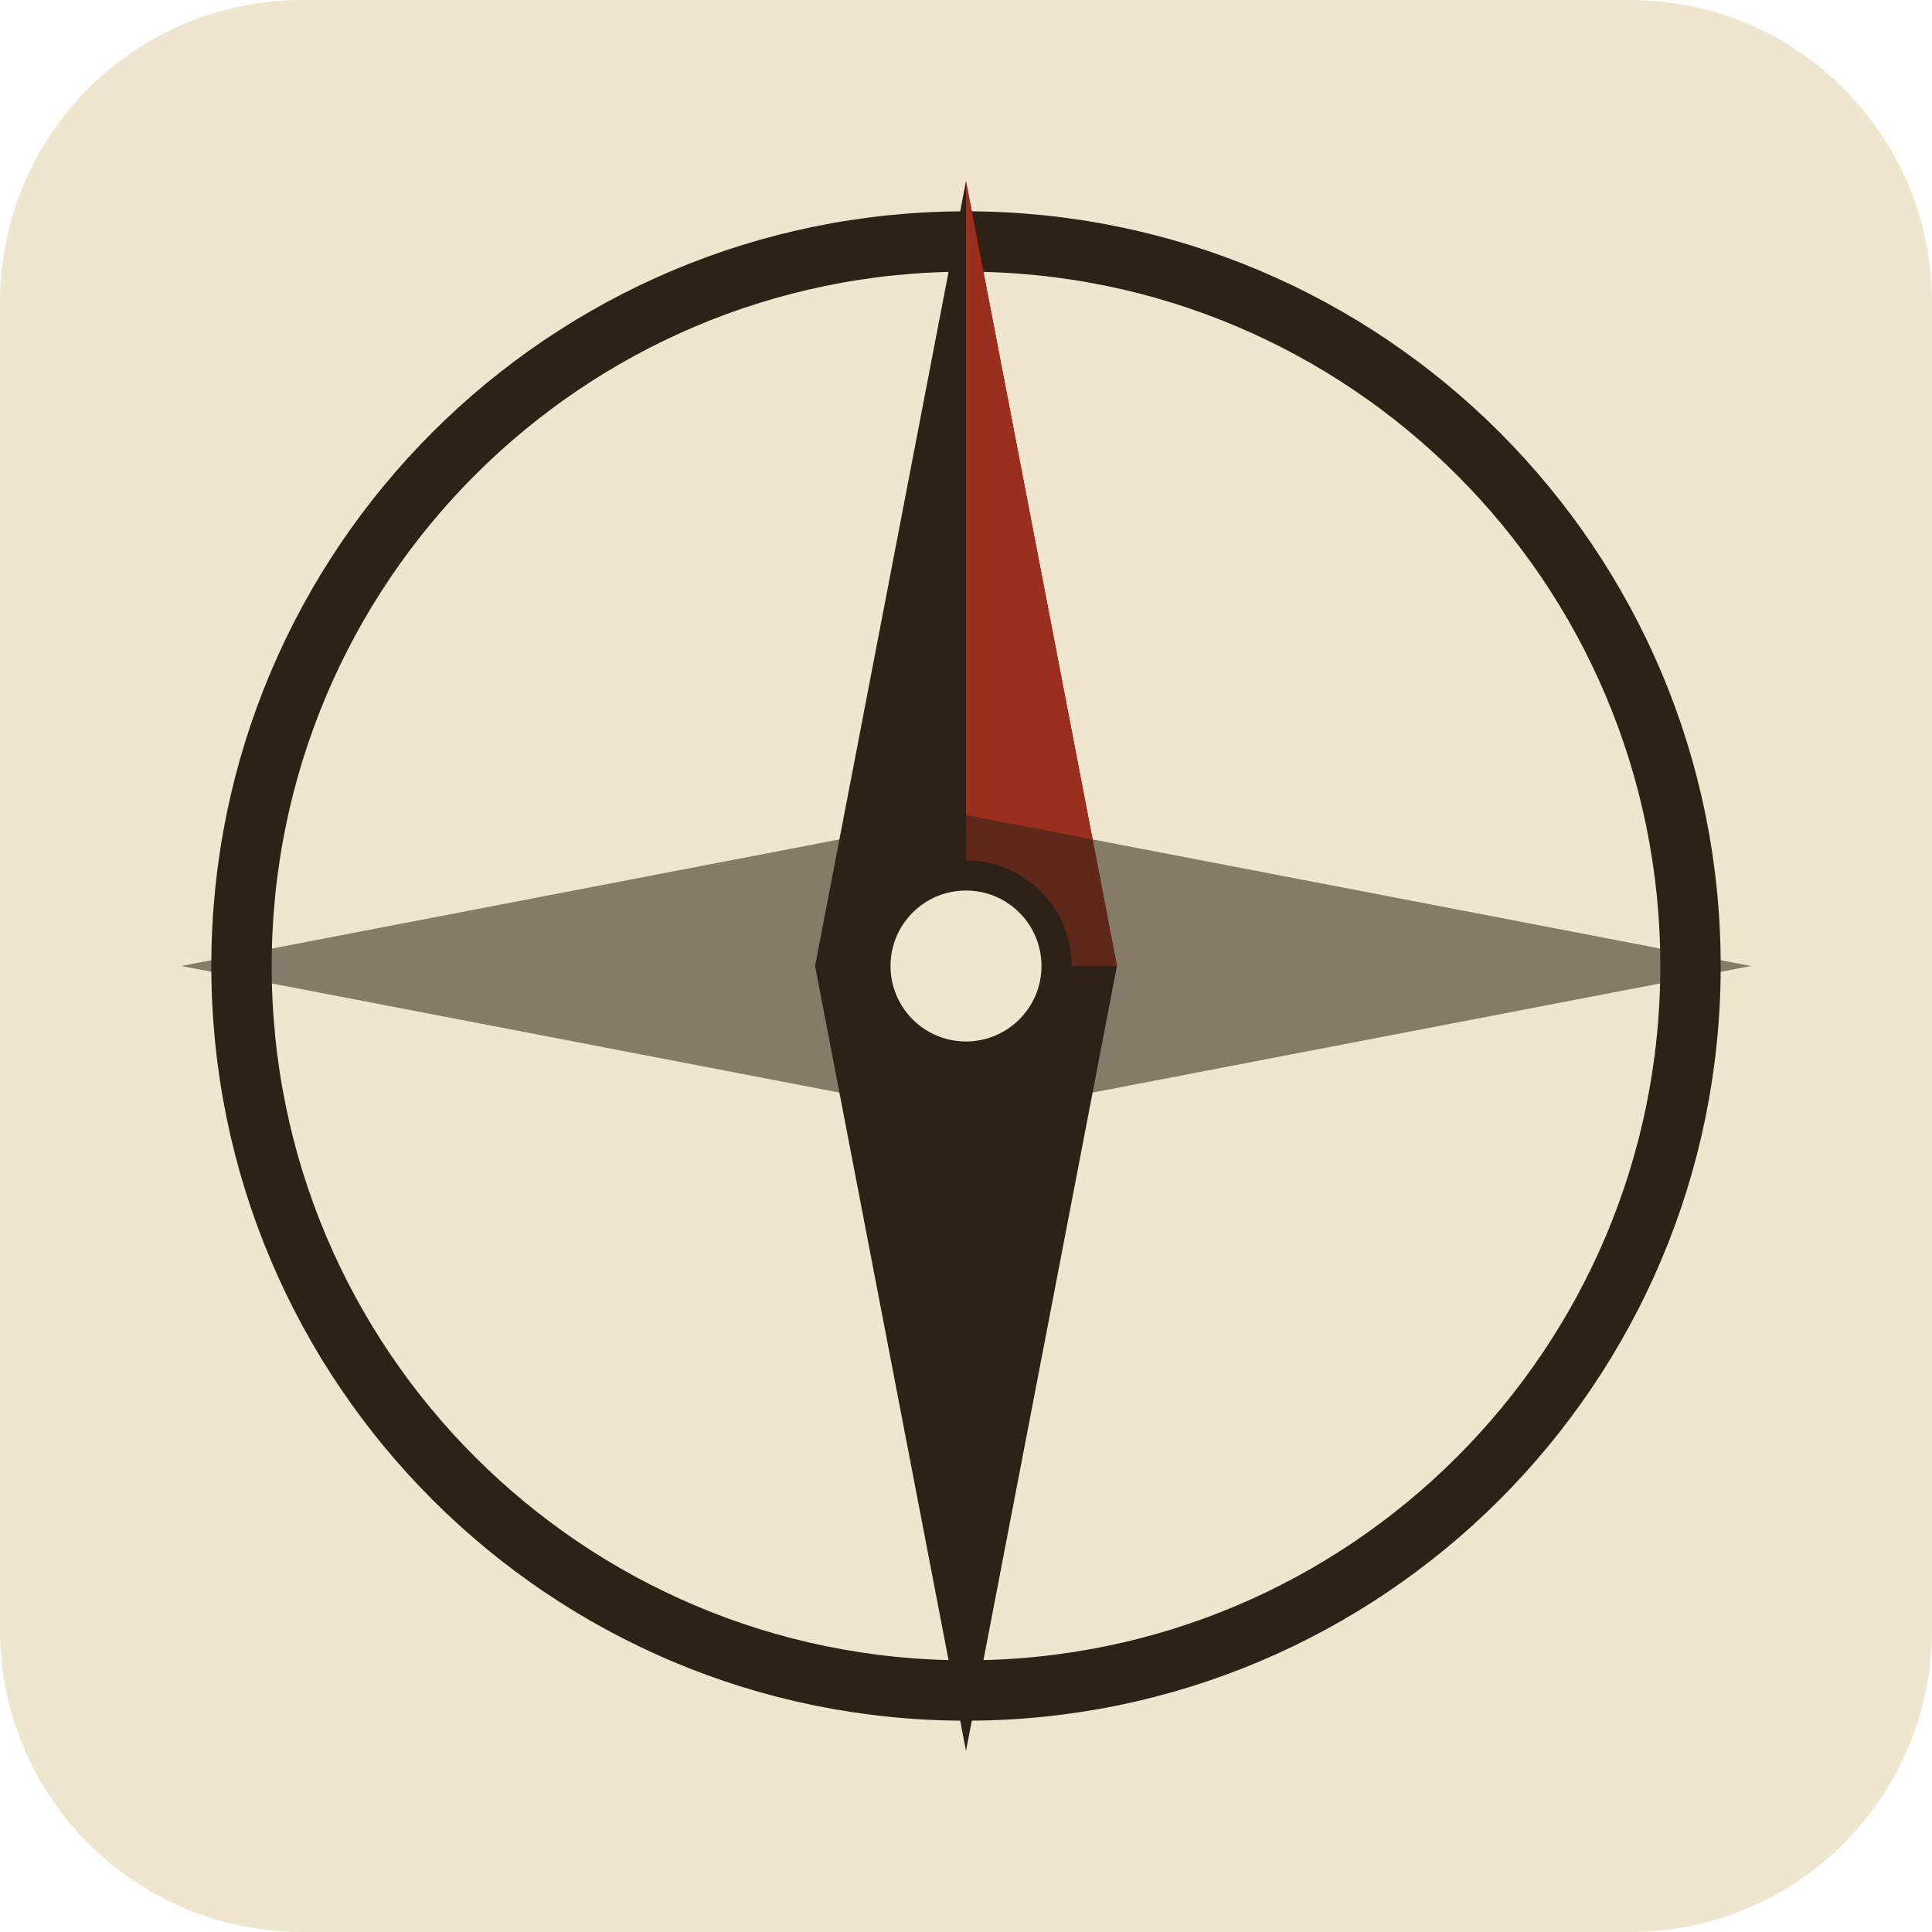
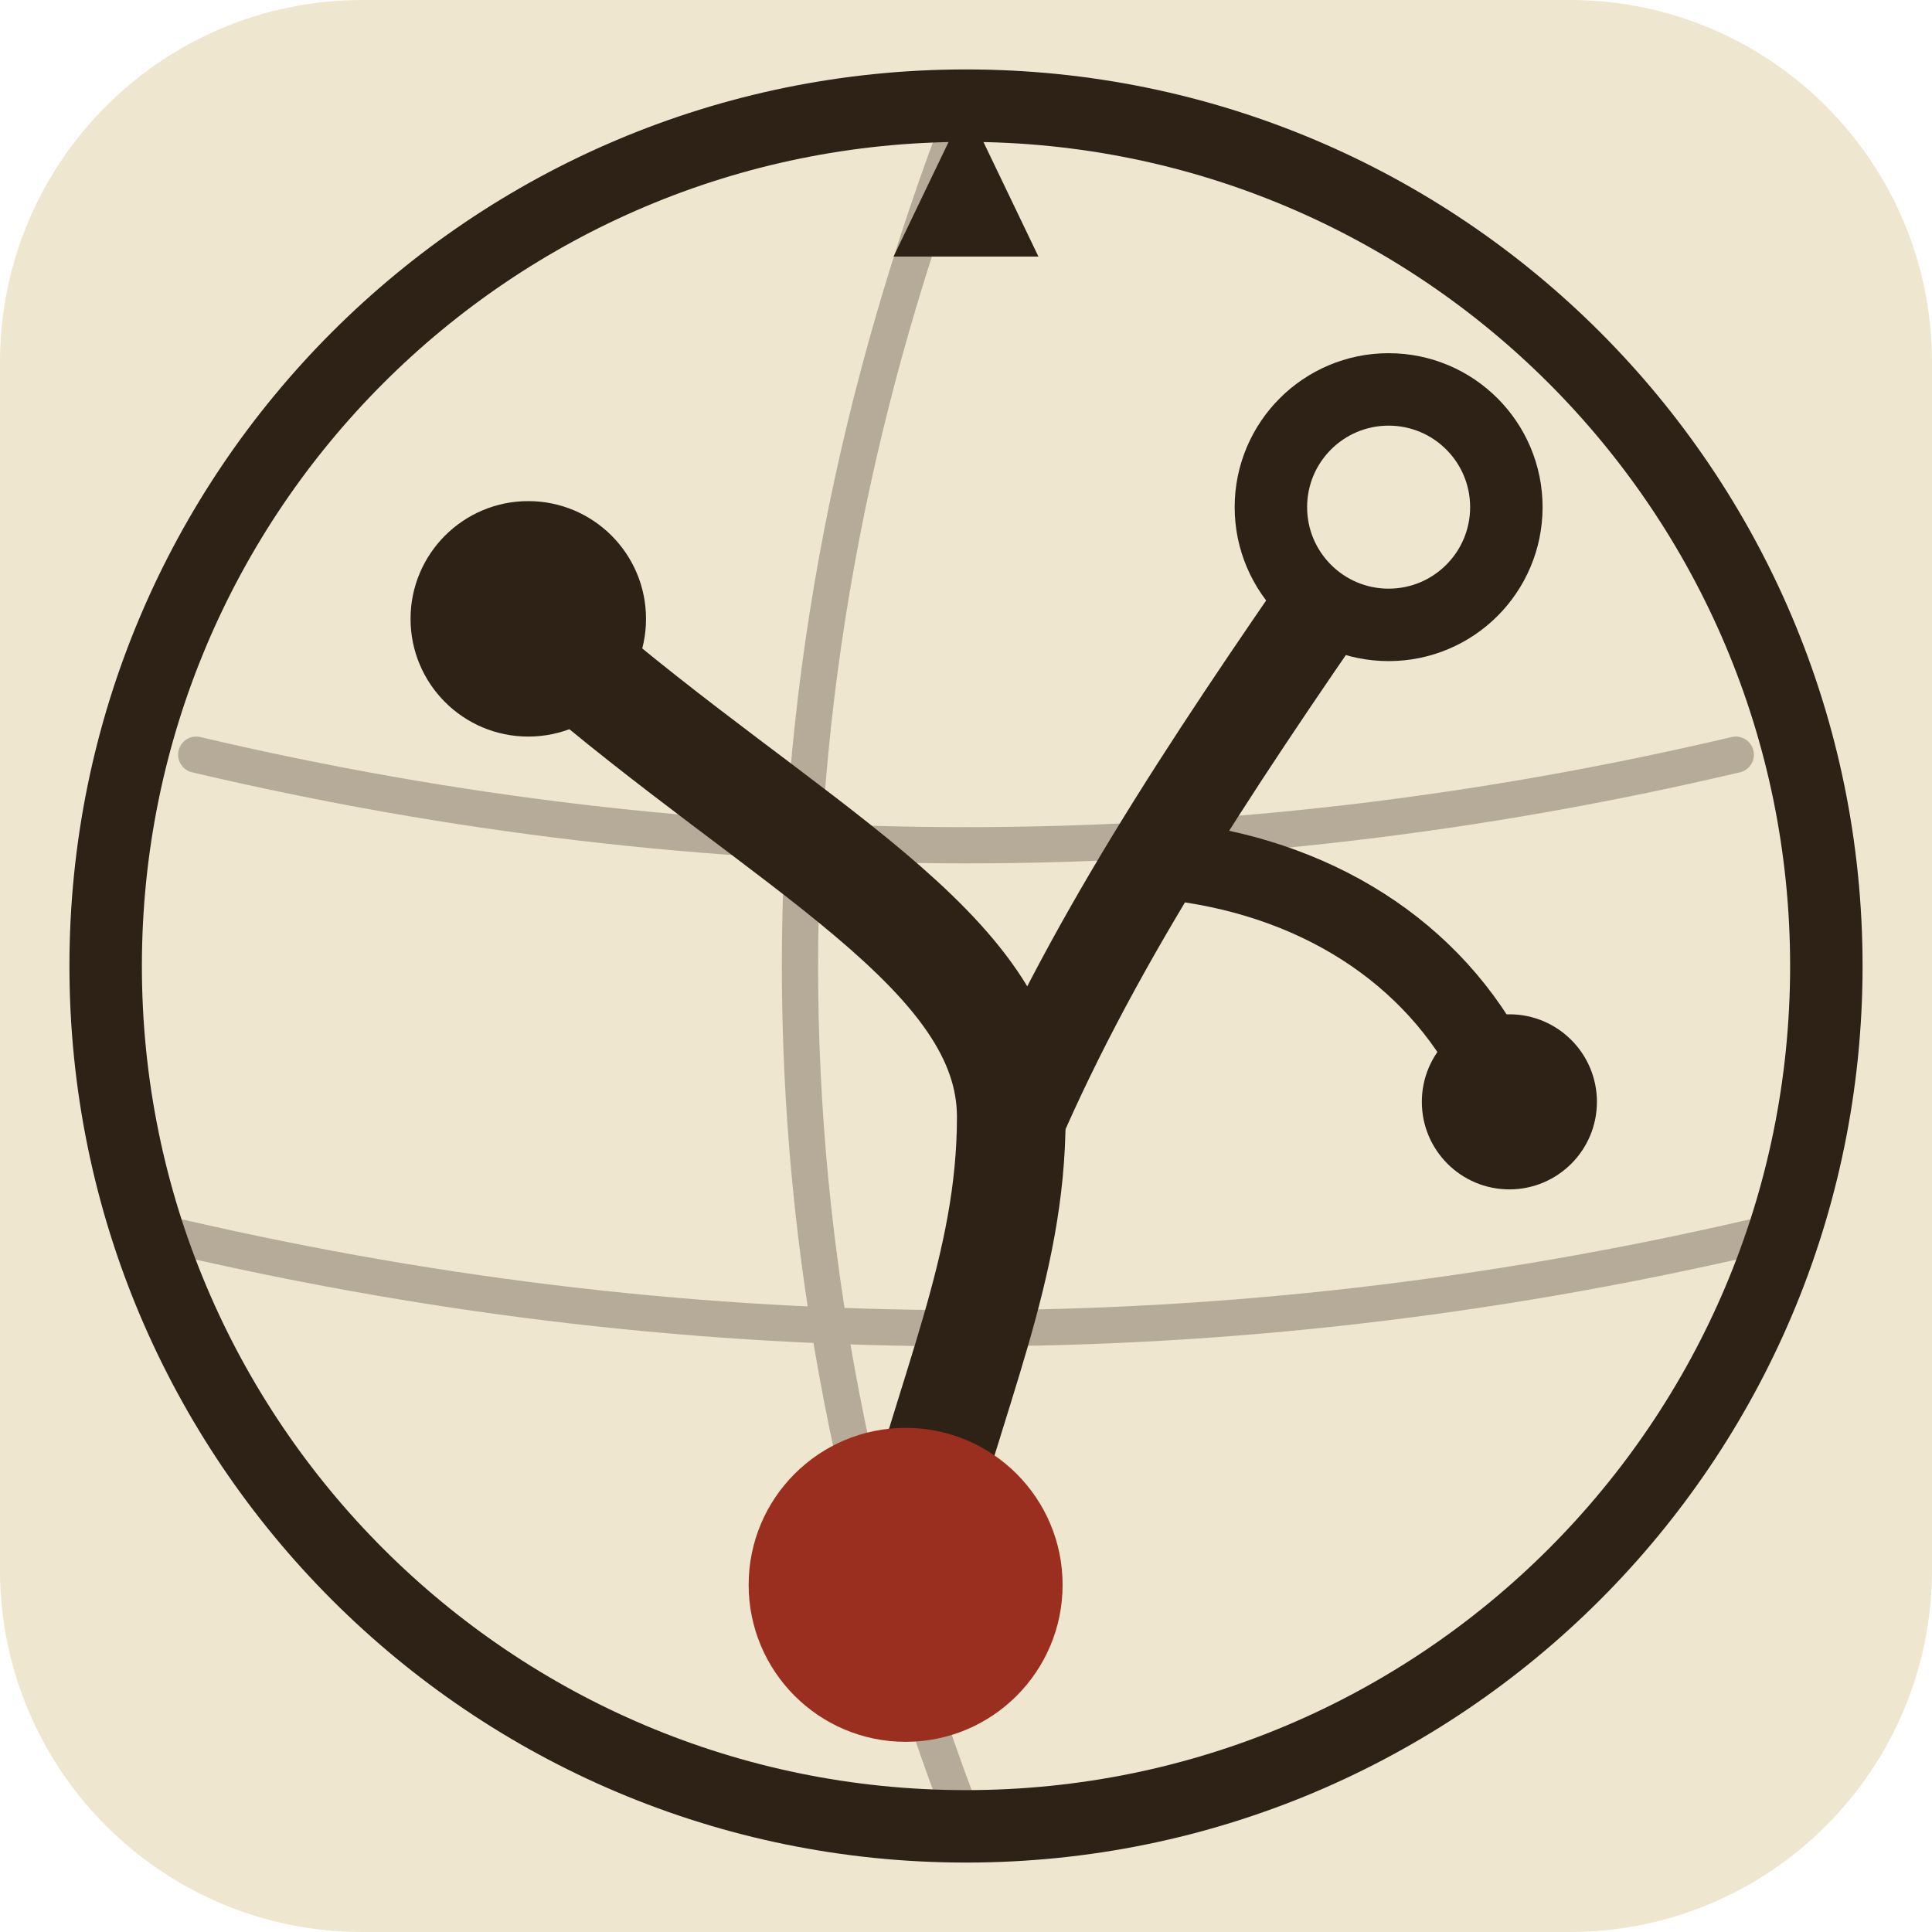
- <svg xmlns="http://www.w3.org/2000/svg" viewBox="0 0 64 64">
-   <rect width="64" height="64" rx="10" fill="#EFE6CF" />
-   <circle cx="32" cy="32" r="24" fill="none" stroke="#2E2216" stroke-width="2" />
-   <path d="M32 6 L37 32 L32 58 L27 32 Z" fill="#2E2216" />
-   <path d="M32 6 L37 32 L32 32 Z" fill="#9B2F1F" />
-   <path d="M6 32 L32 27 L58 32 L32 37 Z" fill="#2E2216" opacity=".55" />
-   <circle cx="32" cy="32" r="3" fill="#EFE6CF" stroke="#2E2216" />
+ <svg xmlns="http://www.w3.org/2000/svg" viewBox="0 0 64 64" fill="none" stroke-linecap="round" stroke-linejoin="round" color="#2E2216">
+   <rect width="64" height="64" rx="12" fill="#EFE6CF" stroke="none" />
+   <circle cx="32" cy="32" r="28.5" stroke="#2E2216" stroke-width="2.4" />
+   <path d="M6.5 25 Q32 31 57.5 25 M6 41 Q32 47 58 41 M32 3.5 Q21 32 32 60.5" stroke="#2E2216" stroke-width="1.2" opacity=".3" />
+   <path d="M32 3.5 l-2.4 5 h4.8 z" fill="#2E2216" stroke="none" />
+   <path d="M30 52 C31.5 46 33.5 42 33.5 37 C33.5 31.5 26 28 18.5 21.5" stroke="#2E2216" stroke-width="3.6" />
+   <path d="M33.3 38 C36 31.5 40 25.5 44.5 19" stroke="#2E2216" stroke-width="3.2" />
+   <path d="M38.6 28.5 C43.5 29 47.5 31.5 49.5 35.5" stroke="#2E2216" stroke-width="2.6" />
+   <circle cx="30" cy="52.5" r="5.2" fill="#9B2F1F" stroke="none" />
+   <circle cx="17.5" cy="20.5" r="3.9" fill="#2E2216" stroke="none" />
+   <circle cx="46" cy="16.8" r="3.9" fill="#EFE6CF" stroke="#2E2216" stroke-width="2.4" />
+   <circle cx="50" cy="36.5" r="2.9" fill="#2E2216" stroke="none" />
</svg>
